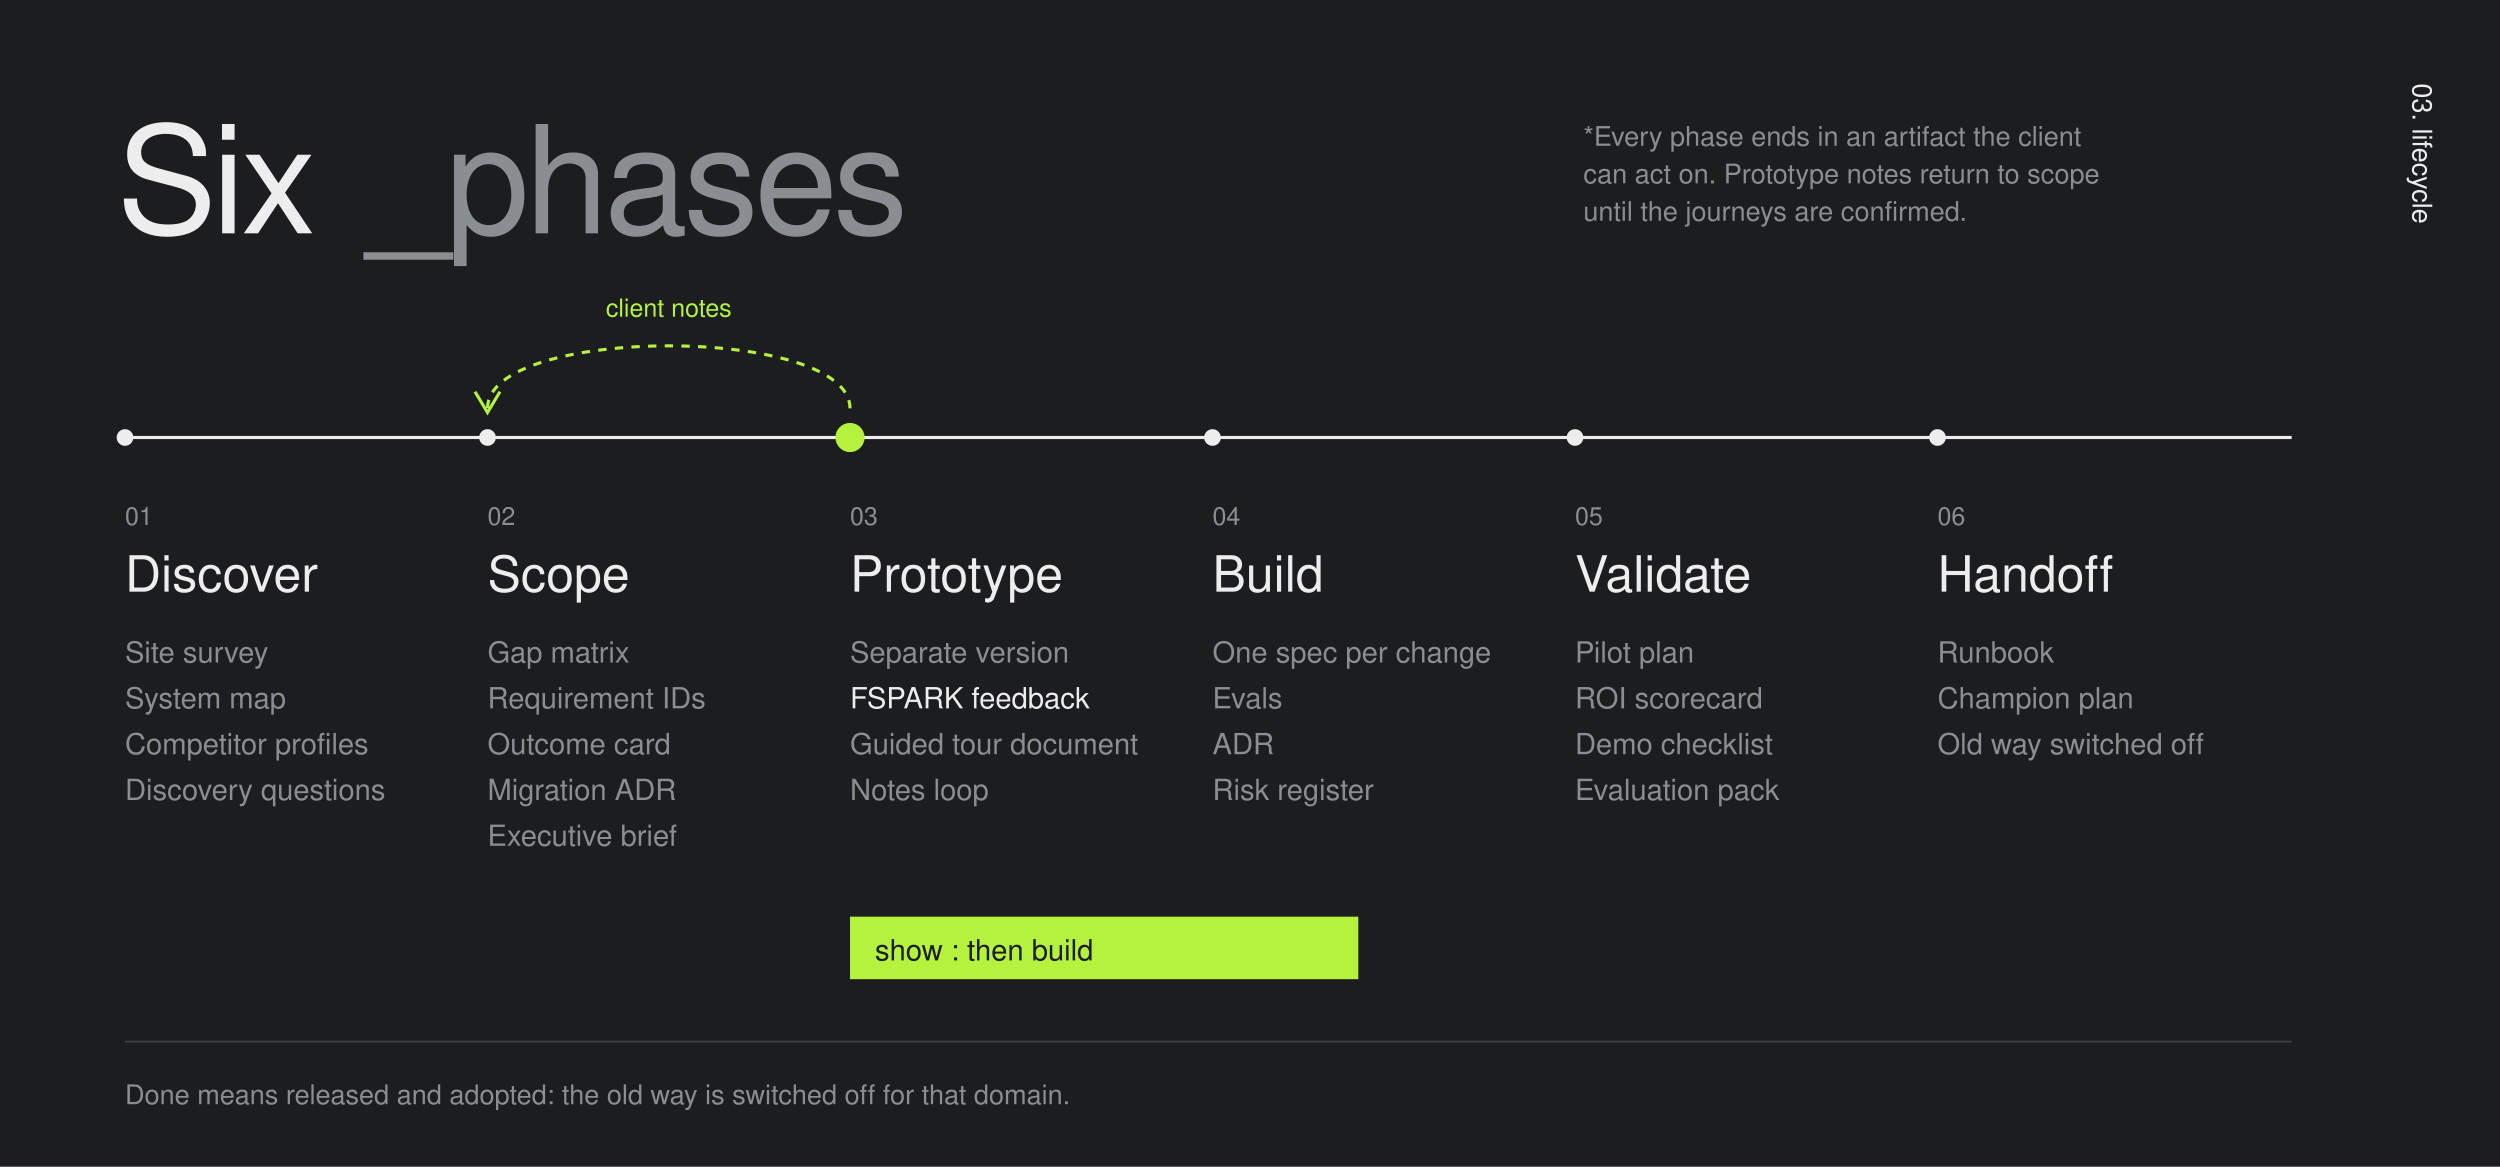
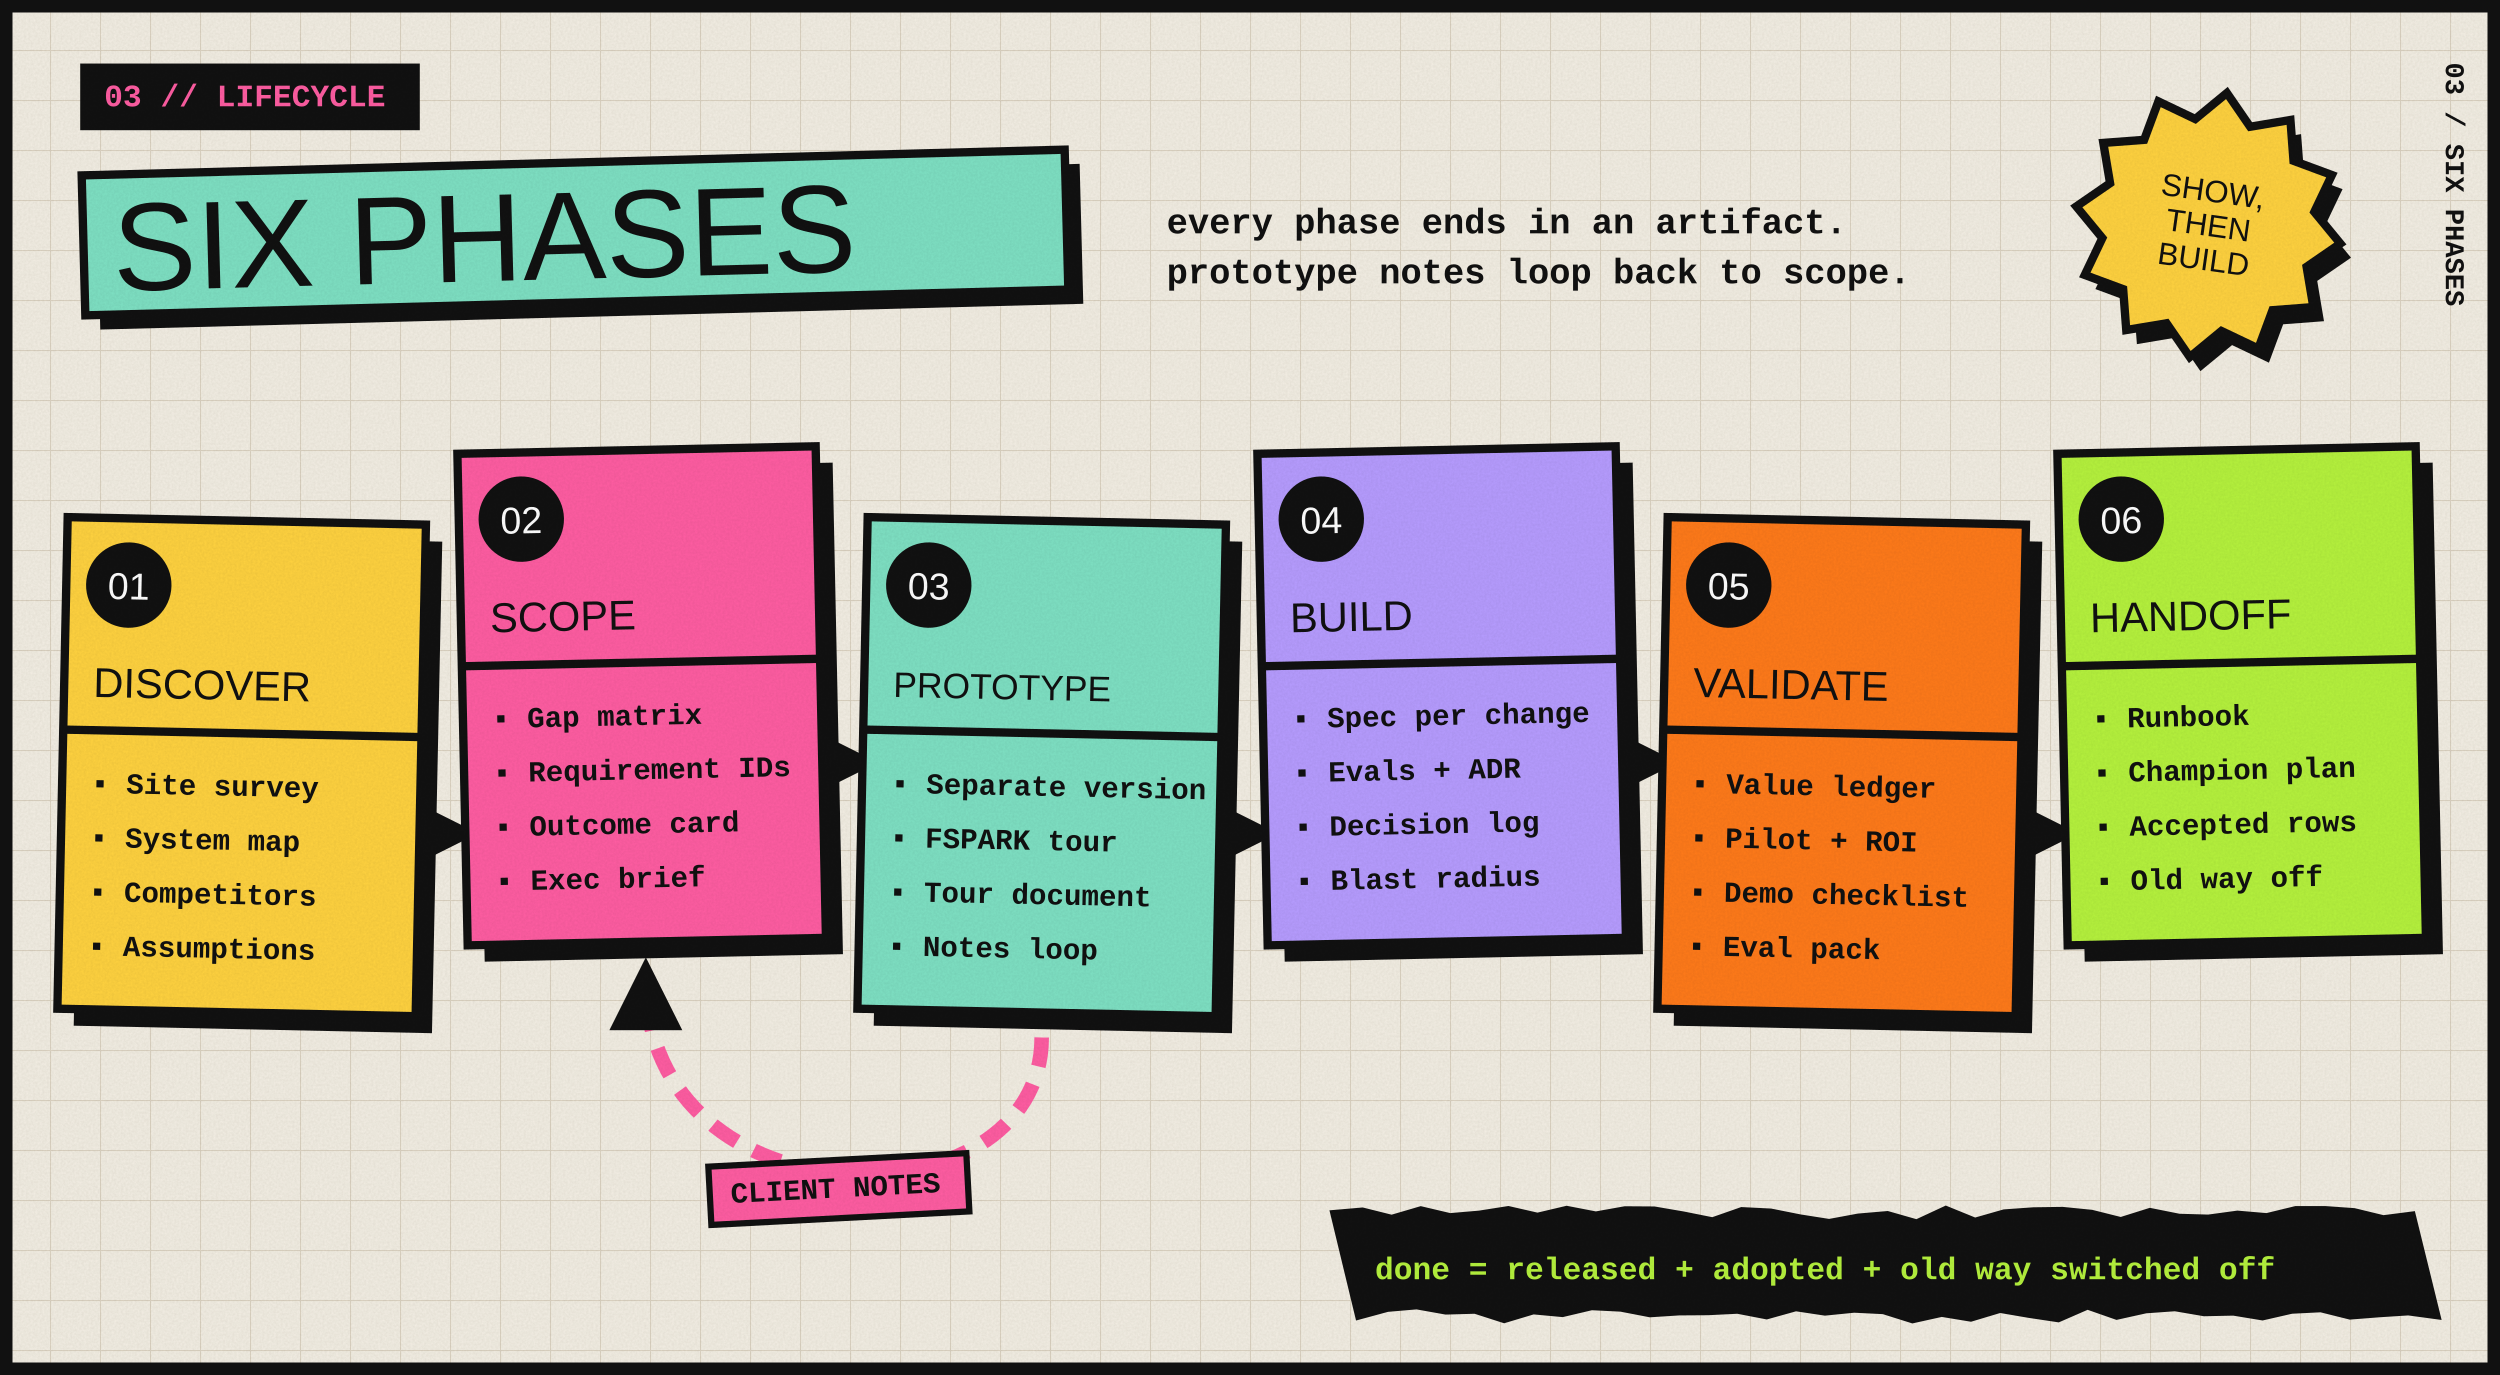
- <svg xmlns="http://www.w3.org/2000/svg" viewBox="0 0 1200 560" role="img" aria-labelledby="t d">
-   <rect width="1200" height="560" fill="#1C1D1F" />
-   <g font-family="Helvetica Neue, Helvetica, Arial, sans-serif">
-     <text transform="translate(1158 40) rotate(90)" fill="#EDEDED" font-size="13">03.   lifecycle</text>
-     <text x="56" y="112" fill="#EDEDED" font-size="72" font-weight="500" letter-spacing="-2">Six</text>
-     <text x="176" y="112" fill="#8A8D91" font-size="72" font-weight="300" letter-spacing="-2">_phases</text>
-     <text x="760" y="70" fill="#8A8D91" font-size="13">*Every phase ends in an artifact the client</text>
-     <text x="760" y="88" fill="#8A8D91" font-size="13">can act on. Prototype notes return to scope</text>
-     <text x="760" y="106" fill="#8A8D91" font-size="13">until the journeys are confirmed.</text>
-     <line x1="60" y1="210" x2="1100" y2="210" stroke="#EDEDED" stroke-width="1.5" />
-     <g fill="#EDEDED">
-       <circle cx="60" cy="210" r="4" />
-       <circle cx="234" cy="210" r="4" />
-       <circle cx="408" cy="210" r="4" />
-       <circle cx="582" cy="210" r="4" />
-       <circle cx="756" cy="210" r="4" />
-       <circle cx="930" cy="210" r="4" />
-     </g>
-     <circle cx="408" cy="210" r="7" fill="#B5F23D" />
-     <path d="M408 196 C408 156 234 156 234 196" fill="none" stroke="#B5F23D" stroke-width="1.5" stroke-dasharray="4 4" />
-     <path d="M228 188 L234 198 L240 188" fill="none" stroke="#B5F23D" stroke-width="1.5" />
-     <text x="321" y="152" text-anchor="middle" fill="#B5F23D" font-size="12">client notes</text>
-     <g font-size="14" fill="#8A8D91">
-       <text x="60" y="252" font-size="12">01</text>
-       <text x="60" y="284" fill="#EDEDED" font-size="24" font-weight="500">Discover</text>
-       <text x="60" y="318">Site survey</text>
-       <text x="60" y="340">System map</text>
-       <text x="60" y="362">Competitor profiles</text>
-       <text x="60" y="384">Discovery questions</text>
-       <text x="234" y="252" font-size="12">02</text>
-       <text x="234" y="284" fill="#EDEDED" font-size="24" font-weight="500">Scope</text>
-       <text x="234" y="318">Gap matrix</text>
-       <text x="234" y="340">Requirement IDs</text>
-       <text x="234" y="362">Outcome card</text>
-       <text x="234" y="384">Migration ADR</text>
-       <text x="234" y="406">Executive brief</text>
-       <text x="408" y="252" font-size="12">03</text>
-       <text x="408" y="284" fill="#EDEDED" font-size="24" font-weight="500">Prototype</text>
-       <text x="408" y="318">Separate version</text>
-       <text x="408" y="340" fill="#EDEDED">FSPARK feedback</text>
-       <text x="408" y="362">Guided tour document</text>
-       <text x="408" y="384">Notes loop</text>
-       <text x="582" y="252" font-size="12">04</text>
-       <text x="582" y="284" fill="#EDEDED" font-size="24" font-weight="500">Build</text>
-       <text x="582" y="318">One spec per change</text>
-       <text x="582" y="340">Evals</text>
-       <text x="582" y="362">ADR</text>
-       <text x="582" y="384">Risk register</text>
-       <text x="756" y="252" font-size="12">05</text>
-       <text x="756" y="284" fill="#EDEDED" font-size="24" font-weight="500">Validate</text>
-       <text x="756" y="318">Pilot plan</text>
-       <text x="756" y="340">ROI scorecard</text>
-       <text x="756" y="362">Demo checklist</text>
-       <text x="756" y="384">Evaluation pack</text>
-       <text x="930" y="252" font-size="12">06</text>
-       <text x="930" y="284" fill="#EDEDED" font-size="24" font-weight="500">Handoff</text>
-       <text x="930" y="318">Runbook</text>
-       <text x="930" y="340">Champion plan</text>
-       <text x="930" y="362">Old way switched off</text>
-     </g>
-     <rect x="408" y="440" width="244" height="30" fill="#B5F23D" />
-     <text x="420" y="461" fill="#1C1D1F" font-size="14" font-weight="500">show : then build</text>
-     <line x1="60" y1="500" x2="1100" y2="500" stroke="#3A3D41" />
-     <text x="60" y="530" fill="#8A8D91" font-size="13">Done means released and adopted: the old way is switched off for that domain.</text>
+ <svg xmlns="http://www.w3.org/2000/svg" viewBox="0 0 1200 660" role="img" aria-labelledby="t d">
+   <defs>
+     <pattern id="grid" width="24" height="24" patternUnits="userSpaceOnUse">
+       <path d="M24 0H0V24" fill="none" stroke="#DCD3C2" stroke-width="1" />
+     </pattern>
+     <pattern id="dots" width="9" height="9" patternUnits="userSpaceOnUse">
+       <circle cx="4.5" cy="4.5" r="2.1" fill="#111111" />
+     </pattern>
+     <pattern id="dotsw" width="9" height="9" patternUnits="userSpaceOnUse">
+       <circle cx="4.5" cy="4.5" r="1.8" fill="#FFFFFF" opacity=".55" />
+     </pattern>
+     <pattern id="stripes" width="14" height="14" patternUnits="userSpaceOnUse" patternTransform="rotate(45)">
+       <rect width="7" height="14" fill="#111111" />
+     </pattern>
+     <filter id="grain" x="0" y="0" width="100%" height="100%">
+       <feTurbulence type="fractalNoise" baseFrequency=".9" numOctaves="2" seed="4" />
+       <feColorMatrix values="0 0 0 0 0  0 0 0 0 0  0 0 0 0 0  0 0 0 .07 0" />
+       <feComposite in2="SourceGraphic" operator="in" />
+     </filter>
+     <marker id="ah" viewBox="0 0 10 10" refX="7" refY="5" markerWidth="5" markerHeight="5" orient="auto-start-reverse">
+       <path d="M0 0L10 5L0 10z" fill="#111111" />
+     </marker>
+   </defs>
+   <rect width="1200" height="660" fill="#F3EEE3" />
+   <rect width="1200" height="660" fill="url(#grid)" />
+   <g transform="rotate(0 40 32)">
+     <rect x="40" y="32" width="160" height="29" fill="#111111" stroke="#111111" stroke-width="3" />
+     <text x="50" y="51" font-family="Courier New, Courier, monospace" font-size="15" fill="#FF5DA2" text-anchor="start" font-weight="700">03 // LIFECYCLE</text>
  </g>
+   <g transform="rotate(-1.5 276.0 111.6)">
+     <rect x="47" y="85" width="472.0" height="67.2" fill="#111111" />
+     <rect x="40" y="78" width="472.0" height="67.2" fill="#7EE0C3" stroke="#111111" stroke-width="4" />
+     <text x="54" y="133.8" font-family="Arial Black, Arial, Helvetica, sans-serif" font-size="60" fill="#111111" text-anchor="start">SIX PHASES</text>
+   </g>
+   <text x="560" y="112" font-family="Courier New, Courier, monospace" font-size="17" fill="#111111" text-anchor="start" font-weight="700">every phase ends in an artifact.</text>
+   <text x="560" y="136" font-family="Courier New, Courier, monospace" font-size="17" fill="#111111" text-anchor="start" font-weight="700">prototype notes loop back to scope.</text>
+   <g transform="rotate(1.2 116.0 368.0)">
+     <rect x="38" y="258" width="172" height="236" fill="#111111" />
+     <rect x="30" y="250" width="172" height="236" fill="#FFD23F" stroke="#111111" stroke-width="4" />
+     <circle cx="60" cy="282" r="19" fill="#111111" stroke="#111111" stroke-width="3" />
+     <text x="60" y="288.84" font-family="Arial Black, Arial, Helvetica, sans-serif" font-size="18.05" fill="#FFFFFF" text-anchor="middle">01</text>
+     <text x="44" y="336" font-family="Arial Black, Arial, Helvetica, sans-serif" font-size="20" fill="#111111" text-anchor="start">DISCOVER</text>
+     <rect x="30" y="350" width="172" height="4" fill="#111111" />
+     <text x="44" y="382" font-family="Courier New, Courier, monospace" font-size="14" fill="#111111" text-anchor="start" font-weight="700">▪ Site survey</text>
+     <text x="44" y="408" font-family="Courier New, Courier, monospace" font-size="14" fill="#111111" text-anchor="start" font-weight="700">▪ System map</text>
+     <text x="44" y="434" font-family="Courier New, Courier, monospace" font-size="14" fill="#111111" text-anchor="start" font-weight="700">▪ Competitors</text>
+     <text x="44" y="460" font-family="Courier New, Courier, monospace" font-size="14" fill="#111111" text-anchor="start" font-weight="700">▪ Assumptions</text>
+   </g>
+   <path d="M206 400 L222 400" stroke="#111111" stroke-width="5" marker-end="url(#ah)" />
+   <g transform="rotate(-1.2 308.0 334.0)">
+     <rect x="230" y="224" width="172" height="236" fill="#111111" />
+     <rect x="222" y="216" width="172" height="236" fill="#FF5DA2" stroke="#111111" stroke-width="4" />
+     <circle cx="252" cy="248" r="19" fill="#111111" stroke="#111111" stroke-width="3" />
+     <text x="252" y="254.84" font-family="Arial Black, Arial, Helvetica, sans-serif" font-size="18.05" fill="#FFFFFF" text-anchor="middle">02</text>
+     <text x="236" y="302" font-family="Arial Black, Arial, Helvetica, sans-serif" font-size="20" fill="#111111" text-anchor="start">SCOPE</text>
+     <rect x="222" y="316" width="172" height="4" fill="#111111" />
+     <text x="236" y="348" font-family="Courier New, Courier, monospace" font-size="14" fill="#111111" text-anchor="start" font-weight="700">▪ Gap matrix</text>
+     <text x="236" y="374" font-family="Courier New, Courier, monospace" font-size="14" fill="#111111" text-anchor="start" font-weight="700">▪ Requirement IDs</text>
+     <text x="236" y="400" font-family="Courier New, Courier, monospace" font-size="14" fill="#111111" text-anchor="start" font-weight="700">▪ Outcome card</text>
+     <text x="236" y="426" font-family="Courier New, Courier, monospace" font-size="14" fill="#111111" text-anchor="start" font-weight="700">▪ Exec brief</text>
+   </g>
+   <path d="M398 366 L414 366" stroke="#111111" stroke-width="5" marker-end="url(#ah)" />
+   <g transform="rotate(1.2 500.0 368.0)">
+     <rect x="422" y="258" width="172" height="236" fill="#111111" />
+     <rect x="414" y="250" width="172" height="236" fill="#7EE0C3" stroke="#111111" stroke-width="4" />
+     <circle cx="444" cy="282" r="19" fill="#111111" stroke="#111111" stroke-width="3" />
+     <text x="444" y="288.84" font-family="Arial Black, Arial, Helvetica, sans-serif" font-size="18.05" fill="#FFFFFF" text-anchor="middle">03</text>
+     <text x="428" y="336" font-family="Arial Black, Arial, Helvetica, sans-serif" font-size="17" fill="#111111" text-anchor="start">PROTOTYPE</text>
+     <rect x="414" y="350" width="172" height="4" fill="#111111" />
+     <text x="428" y="382" font-family="Courier New, Courier, monospace" font-size="14" fill="#111111" text-anchor="start" font-weight="700">▪ Separate version</text>
+     <text x="428" y="408" font-family="Courier New, Courier, monospace" font-size="14" fill="#111111" text-anchor="start" font-weight="700">▪ FSPARK tour</text>
+     <text x="428" y="434" font-family="Courier New, Courier, monospace" font-size="14" fill="#111111" text-anchor="start" font-weight="700">▪ Tour document</text>
+     <text x="428" y="460" font-family="Courier New, Courier, monospace" font-size="14" fill="#111111" text-anchor="start" font-weight="700">▪ Notes loop</text>
+   </g>
+   <path d="M590 400 L606 400" stroke="#111111" stroke-width="5" marker-end="url(#ah)" />
+   <g transform="rotate(-1.2 692.0 334.0)">
+     <rect x="614" y="224" width="172" height="236" fill="#111111" />
+     <rect x="606" y="216" width="172" height="236" fill="#B69CFF" stroke="#111111" stroke-width="4" />
+     <circle cx="636" cy="248" r="19" fill="#111111" stroke="#111111" stroke-width="3" />
+     <text x="636" y="254.84" font-family="Arial Black, Arial, Helvetica, sans-serif" font-size="18.05" fill="#FFFFFF" text-anchor="middle">04</text>
+     <text x="620" y="302" font-family="Arial Black, Arial, Helvetica, sans-serif" font-size="20" fill="#111111" text-anchor="start">BUILD</text>
+     <rect x="606" y="316" width="172" height="4" fill="#111111" />
+     <text x="620" y="348" font-family="Courier New, Courier, monospace" font-size="14" fill="#111111" text-anchor="start" font-weight="700">▪ Spec per change</text>
+     <text x="620" y="374" font-family="Courier New, Courier, monospace" font-size="14" fill="#111111" text-anchor="start" font-weight="700">▪ Evals + ADR</text>
+     <text x="620" y="400" font-family="Courier New, Courier, monospace" font-size="14" fill="#111111" text-anchor="start" font-weight="700">▪ Decision log</text>
+     <text x="620" y="426" font-family="Courier New, Courier, monospace" font-size="14" fill="#111111" text-anchor="start" font-weight="700">▪ Blast radius</text>
+   </g>
+   <path d="M782 366 L798 366" stroke="#111111" stroke-width="5" marker-end="url(#ah)" />
+   <g transform="rotate(1.2 884.0 368.0)">
+     <rect x="806" y="258" width="172" height="236" fill="#111111" />
+     <rect x="798" y="250" width="172" height="236" fill="#FF7A1A" stroke="#111111" stroke-width="4" />
+     <circle cx="828" cy="282" r="19" fill="#111111" stroke="#111111" stroke-width="3" />
+     <text x="828" y="288.84" font-family="Arial Black, Arial, Helvetica, sans-serif" font-size="18.05" fill="#FFFFFF" text-anchor="middle">05</text>
+     <text x="812" y="336" font-family="Arial Black, Arial, Helvetica, sans-serif" font-size="20" fill="#111111" text-anchor="start">VALIDATE</text>
+     <rect x="798" y="350" width="172" height="4" fill="#111111" />
+     <text x="812" y="382" font-family="Courier New, Courier, monospace" font-size="14" fill="#111111" text-anchor="start" font-weight="700">▪ Value ledger</text>
+     <text x="812" y="408" font-family="Courier New, Courier, monospace" font-size="14" fill="#111111" text-anchor="start" font-weight="700">▪ Pilot + ROI</text>
+     <text x="812" y="434" font-family="Courier New, Courier, monospace" font-size="14" fill="#111111" text-anchor="start" font-weight="700">▪ Demo checklist</text>
+     <text x="812" y="460" font-family="Courier New, Courier, monospace" font-size="14" fill="#111111" text-anchor="start" font-weight="700">▪ Eval pack</text>
+   </g>
+   <path d="M974 400 L990 400" stroke="#111111" stroke-width="5" marker-end="url(#ah)" />
+   <g transform="rotate(-1.2 1076.0 334.0)">
+     <rect x="998" y="224" width="172" height="236" fill="#111111" />
+     <rect x="990" y="216" width="172" height="236" fill="#B5F23D" stroke="#111111" stroke-width="4" />
+     <circle cx="1020" cy="248" r="19" fill="#111111" stroke="#111111" stroke-width="3" />
+     <text x="1020" y="254.84" font-family="Arial Black, Arial, Helvetica, sans-serif" font-size="18.05" fill="#FFFFFF" text-anchor="middle">06</text>
+     <text x="1004" y="302" font-family="Arial Black, Arial, Helvetica, sans-serif" font-size="20" fill="#111111" text-anchor="start">HANDOFF</text>
+     <rect x="990" y="316" width="172" height="4" fill="#111111" />
+     <text x="1004" y="348" font-family="Courier New, Courier, monospace" font-size="14" fill="#111111" text-anchor="start" font-weight="700">▪ Runbook</text>
+     <text x="1004" y="374" font-family="Courier New, Courier, monospace" font-size="14" fill="#111111" text-anchor="start" font-weight="700">▪ Champion plan</text>
+     <text x="1004" y="400" font-family="Courier New, Courier, monospace" font-size="14" fill="#111111" text-anchor="start" font-weight="700">▪ Accepted rows</text>
+     <text x="1004" y="426" font-family="Courier New, Courier, monospace" font-size="14" fill="#111111" text-anchor="start" font-weight="700">▪ Old way off</text>
+   </g>
+   <path d="M500 498 C 500 590, 310 590, 310 470" fill="none" stroke="#FF5DA2" stroke-width="7" stroke-dasharray="14 9" marker-end="url(#ah)" />
+   <g transform="rotate(-3 340 560)">
+     <rect x="340" y="560" width="124" height="28" fill="#FF5DA2" stroke="#111111" stroke-width="3" />
+     <text x="350" y="578" font-family="Courier New, Courier, monospace" font-size="14" fill="#111111" text-anchor="start" font-weight="700">CLIENT NOTES</text>
+   </g>
+   <g transform="rotate(8 1060 108)">
+     <polygon points="1124.0,108.0 1109.5,121.3 1115.4,140.0 1096.2,144.2 1092.0,163.4 1073.3,157.5 1060.0,172.0 1046.7,157.5 1028.0,163.4 1023.8,144.2 1004.6,140.0 1010.5,121.3 996.0,108.0 1010.5,94.7 1004.6,76.0 1023.8,71.8 1028.0,52.6 1046.7,58.5 1060.0,44.0 1073.3,58.5 1092.0,52.6 1096.2,71.8 1115.4,76.0 1109.5,94.7" transform="translate(6 6)" fill="#111111" />
+     <polygon points="1124.0,108.0 1109.5,121.3 1115.4,140.0 1096.2,144.2 1092.0,163.4 1073.3,157.5 1060.0,172.0 1046.7,157.5 1028.0,163.4 1023.8,144.2 1004.6,140.0 1010.5,121.3 996.0,108.0 1010.5,94.7 1004.6,76.0 1023.8,71.8 1028.0,52.6 1046.7,58.5 1060.0,44.0 1073.3,58.5 1092.0,52.6 1096.2,71.8 1115.4,76.0 1109.5,94.7" fill="#FFD23F" stroke="#111111" stroke-width="4" />
+     <text x="1060" y="96.75" font-family="Arial Black, Arial, Helvetica, sans-serif" font-size="15" fill="#111111" text-anchor="middle">SHOW,</text>
+     <text x="1060" y="113.25" font-family="Arial Black, Arial, Helvetica, sans-serif" font-size="15" fill="#111111" text-anchor="middle">THEN</text>
+     <text x="1060" y="129.75" font-family="Arial Black, Arial, Helvetica, sans-serif" font-size="15" fill="#111111" text-anchor="middle">BUILD</text>
+   </g>
+   <polygon points="640.0,582.3 654.0,581.1 668.0,584.6 682.0,580.5 696.0,583.8 710.0,582.6 724.0,580.4 738.0,583.6 752.0,580.3 766.0,583.0 780.0,580.5 794.0,580.6 808.0,583.0 822.0,585.8 836.0,580.9 850.0,581.6 864.0,584.4 878.0,586.6 892.0,584.0 906.0,582.8 920.0,586.8 934.0,580.3 948.0,586.0 962.0,582.0 976.0,581.0 990.0,580.8 1004.0,582.2 1018.0,585.7 1032.0,581.3 1046.0,584.1 1060.0,584.5 1074.0,582.6 1088.0,583.8 1102.0,580.4 1116.0,580.4 1130.0,581.4 1144.0,584.8 1158.0,583.0 1170.0,631.8 1156.0,629.9 1142.0,630.8 1128.0,631.9 1114.0,628.4 1100.0,629.1 1086.0,632.3 1072.0,630.0 1058.0,630.3 1044.0,627.9 1030.0,628.9 1016.0,632.0 1002.0,627.1 988.0,633.2 974.0,631.1 960.0,628.7 946.0,632.9 932.0,630.6 918.0,633.7 904.0,629.3 890.0,628.6 876.0,630.0 862.0,627.9 848.0,631.8 834.0,629.1 820.0,629.8 806.0,629.9 792.0,630.8 778.0,628.1 764.0,627.4 750.0,630.7 736.0,629.4 722.0,633.6 708.0,629.1 694.0,629.5 680.0,627.0 666.0,628.2 652.0,632.0" fill="#111111" stroke="#111111" stroke-width="3" />
+   <text x="660" y="614" font-family="Courier New, Courier, monospace" font-size="15" fill="#B5F23D" text-anchor="start" font-weight="700">done = released + adopted + old way switched off</text>
+   <text x="1174" y="30" font-family="Courier New, Courier, monospace" font-size="13" fill="#111111" text-anchor="start" font-weight="700" transform="rotate(90 1174 30)">03 / SIX PHASES</text>
+   <rect width="1200" height="660" fill="#F3EEE3" filter="url(#grain)" />
+   <rect x="3" y="3" width="1194" height="654" fill="none" stroke="#111111" stroke-width="6" />
</svg>
